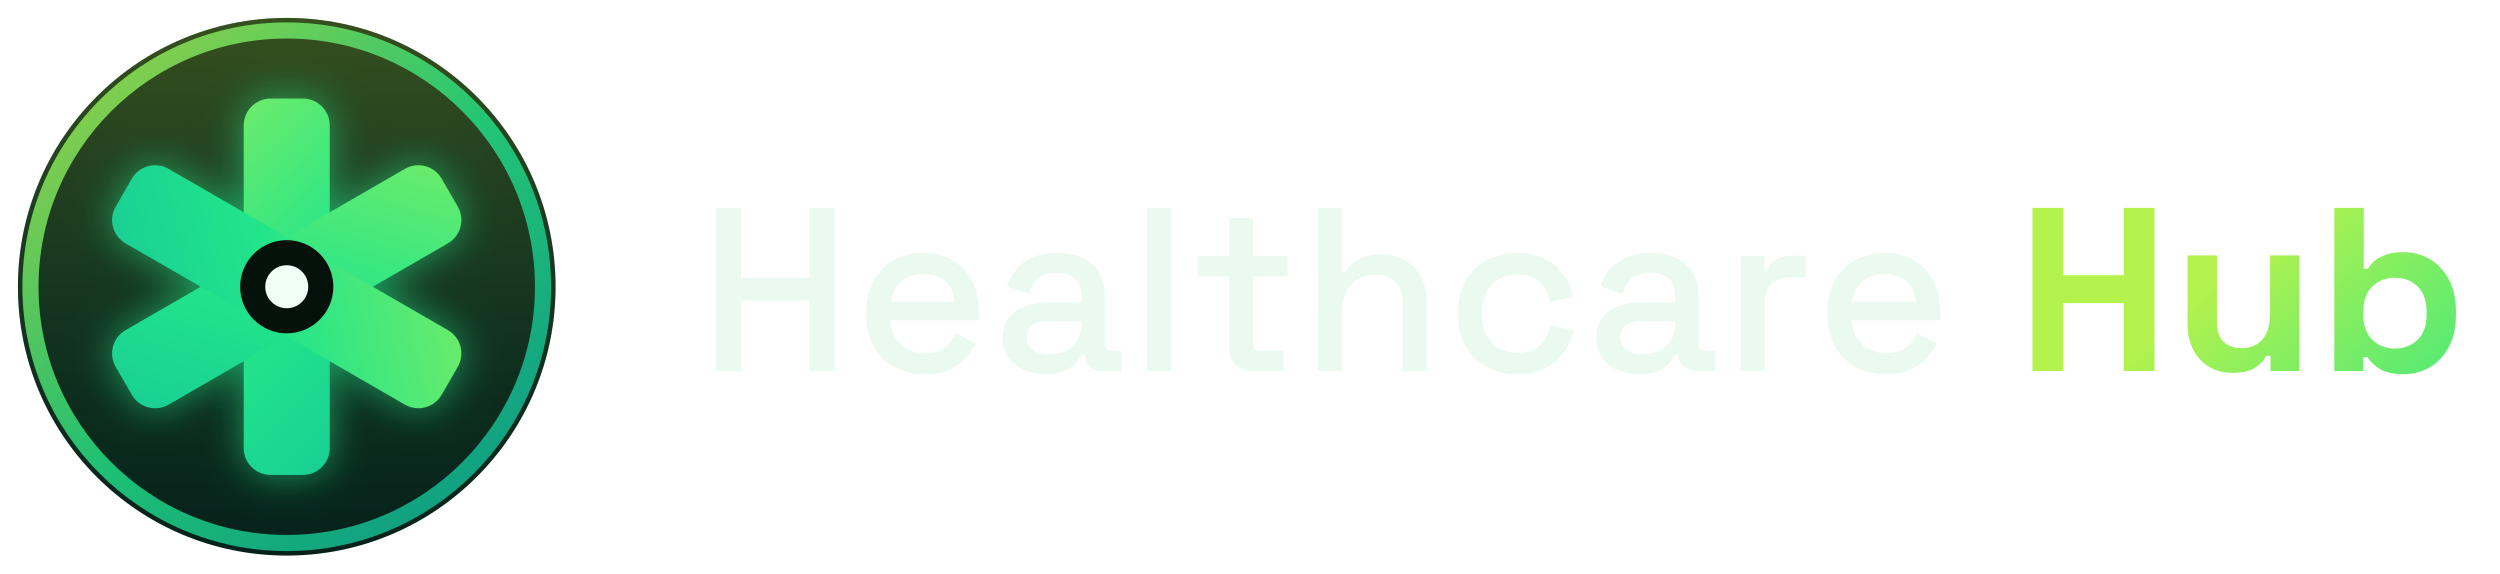
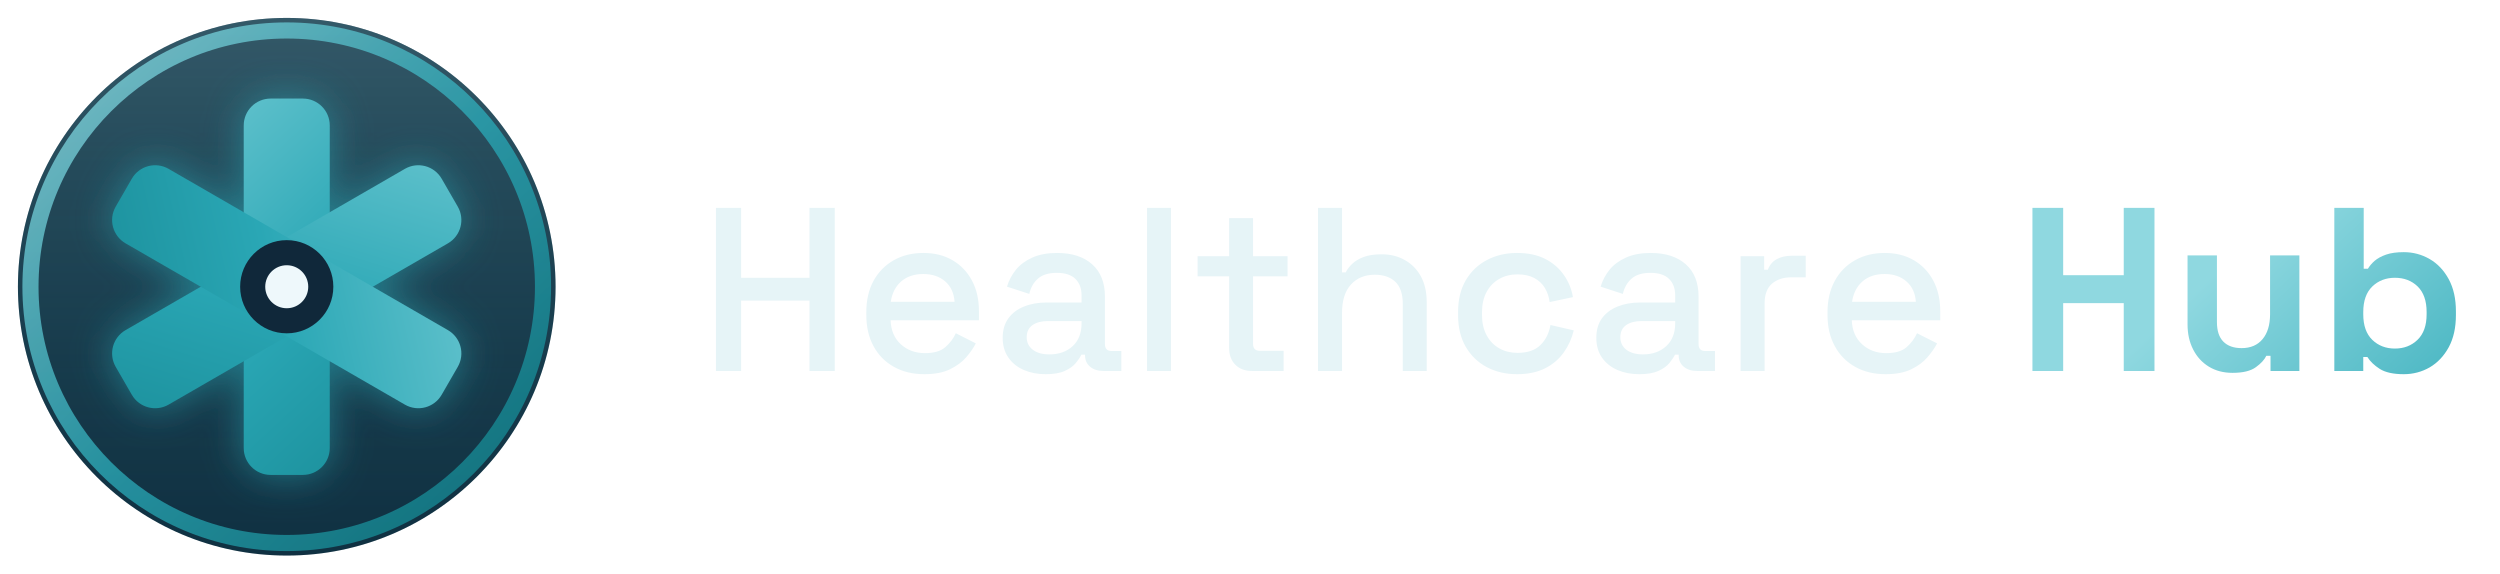
<svg xmlns="http://www.w3.org/2000/svg" width="558" height="128" viewBox="0 0 279 64" role="img" aria-label="Healthcare Hub">
  <defs>
    <linearGradient id="o7g" x1="6" y1="4" x2="58" y2="60" gradientUnits="userSpaceOnUse">
-       <stop offset="0" stop-color="#b4f24d" />
-       <stop offset=".52" stop-color="#22e58a" />
-       <stop offset="1" stop-color="#0fb5a0" />
+       <stop offset="0" stop-color="#8fd8e0" />
+       <stop offset=".52" stop-color="#2aa7b5" />
+       <stop offset="1" stop-color="#0f7c86" />
    </linearGradient>
    <linearGradient id="o7f" x1="0" y1="0" x2="0" y2="1">
-       <stop offset="0" stop-color="#b4f24d" stop-opacity=".28" />
-       <stop offset="1" stop-color="#0fb5a0" stop-opacity=".10" />
+       <stop offset="0" stop-color="#8fd8e0" stop-opacity=".28" />
+       <stop offset="1" stop-color="#0f7c86" stop-opacity=".10" />
    </linearGradient>
    <filter id="o7b" x="-40%" y="-40%" width="180%" height="180%">
      <feGaussianBlur stdDeviation="2.2" />
    </filter>
  </defs>
-   <circle cx="32" cy="32" r="30" fill="#05110b" />
+   <circle cx="32" cy="32" r="30" fill="#10283a" />
  <circle cx="32" cy="32" r="30" fill="url(#o7f)" />
  <circle cx="32" cy="32" r="28.6" fill="none" stroke="url(#o7g)" stroke-width="1.8" opacity=".8" />
  <g filter="url(#o7b)" opacity=".6">
-     <rect x="27.2" y="11" width="9.6" height="42" rx="3" fill="#22e58a" transform="rotate(0 32 32)" />
-     <rect x="27.2" y="11" width="9.6" height="42" rx="3" fill="#22e58a" transform="rotate(60 32 32)" />
-     <rect x="27.2" y="11" width="9.6" height="42" rx="3" fill="#22e58a" transform="rotate(120 32 32)" />
+     <rect x="27.2" y="11" width="9.6" height="42" rx="3" fill="#2aa7b5" transform="rotate(0 32 32)" />
+     <rect x="27.2" y="11" width="9.6" height="42" rx="3" fill="#2aa7b5" transform="rotate(60 32 32)" />
+     <rect x="27.2" y="11" width="9.6" height="42" rx="3" fill="#2aa7b5" transform="rotate(120 32 32)" />
  </g>
  <rect x="27.2" y="11" width="9.6" height="42" rx="3" fill="url(#o7g)" transform="rotate(0 32 32)" />
  <rect x="27.2" y="11" width="9.6" height="42" rx="3" fill="url(#o7g)" transform="rotate(60 32 32)" />
  <rect x="27.2" y="11" width="9.6" height="42" rx="3" fill="url(#o7g)" transform="rotate(120 32 32)" />
-   <circle cx="32" cy="32" r="5.2" fill="#05110b" />
-   <circle cx="32" cy="32" r="2.4" fill="#effff6" />
+   <circle cx="32" cy="32" r="5.2" fill="#10283a" />
+   <circle cx="32" cy="32" r="2.4" fill="#eef8fb" />
  <g transform="translate(78 41.4)">
-     <path d="M1.9 0V-18.2H4.71V-10.4H12.34V-18.2H15.16V0H12.34V-7.85H4.71V0Z M25.16 0.36Q23.22 0.36 21.76 -0.46Q20.3 -1.27 19.49 -2.76Q18.68 -4.25 18.68 -6.25V-6.56Q18.68 -8.56 19.48 -10.05Q20.29 -11.53 21.73 -12.35Q23.17 -13.17 25.06 -13.17Q26.91 -13.17 28.3 -12.36Q29.69 -11.55 30.47 -10.09Q31.25 -8.63 31.25 -6.68V-5.66H21.39Q21.45 -3.97 22.53 -2.98Q23.62 -1.99 25.23 -1.99Q26.74 -1.99 27.5 -2.66Q28.27 -3.33 28.67 -4.21L30.9 -3.08Q30.53 -2.34 29.84 -1.54Q29.15 -0.74 28.02 -0.19Q26.9 0.36 25.16 0.36ZM21.41 -7.72H28.53Q28.43 -9.17 27.49 -9.99Q26.54 -10.82 25.04 -10.82Q23.52 -10.82 22.57 -9.99Q21.63 -9.17 21.41 -7.72Z M38.7 0.36Q37.34 0.36 36.26 -0.11Q35.17 -0.58 34.54 -1.49Q33.9 -2.4 33.9 -3.7Q33.9 -5.01 34.54 -5.88Q35.17 -6.75 36.28 -7.19Q37.38 -7.64 38.79 -7.64H42.7V-8.46Q42.7 -9.59 42.02 -10.27Q41.34 -10.95 39.94 -10.95Q38.56 -10.95 37.83 -10.3Q37.1 -9.65 36.87 -8.6L34.38 -9.41Q34.69 -10.44 35.37 -11.29Q36.06 -12.14 37.2 -12.65Q38.34 -13.17 39.97 -13.17Q42.47 -13.17 43.89 -11.9Q45.31 -10.64 45.31 -8.28V-3.01Q45.31 -2.23 46.04 -2.23H47.14V0H45.14Q44.23 0 43.66 -0.47Q43.09 -0.95 43.09 -1.74V-1.82H42.68Q42.5 -1.42 42.07 -0.9Q41.65 -0.38 40.84 -0.01Q40.04 0.36 38.7 0.36ZM39.11 -1.85Q40.71 -1.85 41.71 -2.77Q42.7 -3.69 42.7 -5.3V-5.57H38.95Q37.88 -5.57 37.23 -5.12Q36.58 -4.66 36.58 -3.77Q36.58 -2.89 37.26 -2.37Q37.93 -1.85 39.11 -1.85Z M50.01 0V-18.2H52.68V0Z M61.73 0Q60.55 0 59.86 -0.7Q59.17 -1.39 59.17 -2.58V-10.56H55.65V-12.81H59.17V-17.06H61.84V-12.81H65.69V-10.56H61.84V-3.03Q61.84 -2.25 62.59 -2.25H65.25V0Z M69.09 0V-18.2H71.77V-11H72.18Q72.42 -11.49 72.91 -11.96Q73.39 -12.42 74.18 -12.72Q74.98 -13.02 76.2 -13.02Q77.66 -13.02 78.79 -12.37Q79.93 -11.73 80.58 -10.54Q81.22 -9.35 81.22 -7.7V0H78.55V-7.49Q78.55 -9.16 77.72 -9.95Q76.89 -10.74 75.42 -10.74Q73.76 -10.74 72.76 -9.64Q71.77 -8.55 71.77 -6.47V0Z M91.3 0.36Q89.43 0.36 87.94 -0.42Q86.45 -1.21 85.58 -2.69Q84.72 -4.17 84.72 -6.24V-6.57Q84.72 -8.65 85.58 -10.12Q86.45 -11.6 87.94 -12.38Q89.43 -13.17 91.3 -13.17Q93.13 -13.17 94.44 -12.51Q95.74 -11.84 96.52 -10.72Q97.31 -9.6 97.54 -8.24L94.94 -7.69Q94.83 -8.55 94.41 -9.26Q93.99 -9.96 93.23 -10.37Q92.47 -10.78 91.35 -10.78Q90.22 -10.78 89.33 -10.28Q88.43 -9.78 87.91 -8.83Q87.39 -7.87 87.39 -6.52V-6.28Q87.39 -4.93 87.91 -3.98Q88.43 -3.02 89.33 -2.52Q90.22 -2.02 91.35 -2.02Q93.04 -2.02 93.92 -2.9Q94.8 -3.77 95.03 -5.13L97.63 -4.53Q97.32 -3.21 96.53 -2.09Q95.74 -0.96 94.44 -0.3Q93.13 0.36 91.3 0.36Z M104.95 0.36Q103.59 0.36 102.5 -0.11Q101.42 -0.58 100.78 -1.49Q100.15 -2.4 100.15 -3.7Q100.15 -5.01 100.78 -5.88Q101.42 -6.75 102.52 -7.19Q103.63 -7.64 105.03 -7.64H108.95V-8.46Q108.95 -9.59 108.27 -10.27Q107.59 -10.95 106.19 -10.95Q104.81 -10.95 104.08 -10.3Q103.35 -9.65 103.11 -8.6L100.63 -9.41Q100.94 -10.44 101.62 -11.29Q102.31 -12.14 103.45 -12.65Q104.59 -13.17 106.22 -13.17Q108.71 -13.17 110.14 -11.9Q111.56 -10.64 111.56 -8.28V-3.01Q111.56 -2.23 112.29 -2.23H113.39V0H111.39Q110.48 0 109.91 -0.47Q109.34 -0.95 109.34 -1.74V-1.82H108.93Q108.74 -1.42 108.32 -0.9Q107.9 -0.38 107.09 -0.01Q106.28 0.36 104.95 0.36ZM105.36 -1.85Q106.95 -1.85 107.95 -2.77Q108.95 -3.69 108.95 -5.3V-5.57H105.19Q104.13 -5.57 103.48 -5.12Q102.83 -4.66 102.83 -3.77Q102.83 -2.89 103.5 -2.37Q104.18 -1.85 105.36 -1.85Z M116.25 0V-12.81H118.88V-11.3H119.29Q119.6 -12.11 120.29 -12.48Q120.97 -12.86 121.99 -12.86H123.52V-10.45H121.89Q120.58 -10.45 119.75 -9.74Q118.93 -9.03 118.93 -7.53V0Z M132.43 0.36Q130.5 0.36 129.04 -0.46Q127.58 -1.27 126.77 -2.76Q125.95 -4.25 125.95 -6.25V-6.56Q125.95 -8.56 126.76 -10.05Q127.56 -11.53 129.01 -12.35Q130.45 -13.17 132.34 -13.17Q134.19 -13.17 135.58 -12.36Q136.97 -11.55 137.75 -10.09Q138.53 -8.63 138.53 -6.68V-5.66H128.66Q128.72 -3.97 129.81 -2.98Q130.89 -1.99 132.5 -1.99Q134.02 -1.99 134.78 -2.66Q135.54 -3.33 135.94 -4.21L138.18 -3.08Q137.8 -2.34 137.11 -1.54Q136.43 -0.74 135.3 -0.19Q134.17 0.36 132.43 0.36ZM128.69 -7.72H135.81Q135.71 -9.17 134.76 -9.99Q133.82 -10.82 132.32 -10.82Q130.79 -10.82 129.85 -9.99Q128.91 -9.17 128.69 -7.72Z" fill="#eafaf1" />
+     <path d="M1.9 0V-18.2H4.71V-10.4H12.34V-18.2H15.16V0H12.34V-7.85H4.71V0Z M25.16 0.36Q23.22 0.36 21.76 -0.46Q20.3 -1.27 19.49 -2.76Q18.68 -4.25 18.68 -6.25V-6.56Q18.68 -8.56 19.48 -10.05Q20.29 -11.53 21.73 -12.35Q23.17 -13.17 25.06 -13.17Q26.91 -13.17 28.3 -12.36Q29.69 -11.55 30.47 -10.09Q31.25 -8.63 31.25 -6.68V-5.66H21.39Q21.45 -3.97 22.53 -2.98Q23.62 -1.99 25.23 -1.99Q26.74 -1.99 27.5 -2.66Q28.27 -3.33 28.67 -4.21L30.9 -3.08Q30.53 -2.34 29.84 -1.54Q29.15 -0.74 28.02 -0.19Q26.9 0.36 25.16 0.36ZM21.41 -7.72H28.53Q28.43 -9.17 27.49 -9.99Q26.54 -10.82 25.04 -10.82Q23.52 -10.82 22.57 -9.99Q21.63 -9.17 21.41 -7.72Z M38.7 0.36Q37.34 0.36 36.26 -0.11Q35.17 -0.58 34.54 -1.49Q33.9 -2.4 33.9 -3.7Q33.9 -5.01 34.54 -5.88Q35.17 -6.75 36.28 -7.19Q37.38 -7.64 38.79 -7.64H42.7V-8.46Q42.7 -9.59 42.02 -10.27Q41.34 -10.95 39.94 -10.95Q38.56 -10.95 37.83 -10.3Q37.1 -9.65 36.87 -8.6L34.38 -9.41Q34.69 -10.44 35.37 -11.29Q36.06 -12.14 37.2 -12.65Q38.34 -13.17 39.97 -13.17Q42.47 -13.17 43.89 -11.9Q45.31 -10.64 45.31 -8.28V-3.01Q45.31 -2.23 46.04 -2.23H47.14V0H45.14Q44.23 0 43.66 -0.47Q43.09 -0.95 43.09 -1.74V-1.82H42.68Q42.5 -1.42 42.07 -0.9Q41.65 -0.38 40.84 -0.01Q40.04 0.36 38.7 0.36ZM39.11 -1.85Q40.71 -1.85 41.71 -2.77Q42.7 -3.69 42.7 -5.3V-5.57H38.95Q37.88 -5.57 37.23 -5.12Q36.58 -4.66 36.58 -3.77Q36.58 -2.89 37.26 -2.37Q37.93 -1.85 39.11 -1.85Z M50.01 0V-18.2H52.68V0Z M61.73 0Q60.55 0 59.86 -0.7Q59.17 -1.39 59.17 -2.58V-10.56H55.65V-12.81H59.17V-17.06H61.84V-12.81H65.69V-10.56H61.84V-3.03Q61.84 -2.25 62.59 -2.25H65.25V0Z M69.09 0V-18.2H71.77V-11H72.18Q72.42 -11.49 72.91 -11.96Q73.39 -12.42 74.18 -12.72Q74.98 -13.02 76.2 -13.02Q77.66 -13.02 78.79 -12.37Q79.93 -11.73 80.58 -10.54Q81.22 -9.35 81.22 -7.7V0H78.55V-7.49Q78.55 -9.16 77.72 -9.95Q76.89 -10.74 75.42 -10.74Q73.76 -10.74 72.76 -9.64Q71.77 -8.55 71.77 -6.47V0Z M91.3 0.36Q89.43 0.36 87.94 -0.42Q86.45 -1.21 85.58 -2.69Q84.72 -4.17 84.72 -6.24V-6.57Q84.72 -8.65 85.58 -10.12Q86.45 -11.6 87.94 -12.38Q89.43 -13.17 91.3 -13.17Q93.13 -13.17 94.44 -12.51Q95.74 -11.84 96.52 -10.72Q97.31 -9.6 97.54 -8.24L94.94 -7.69Q94.83 -8.55 94.41 -9.26Q93.99 -9.96 93.23 -10.37Q92.47 -10.78 91.35 -10.78Q90.22 -10.78 89.33 -10.28Q88.43 -9.78 87.91 -8.83Q87.39 -7.87 87.39 -6.52V-6.28Q87.39 -4.93 87.91 -3.98Q88.43 -3.02 89.33 -2.52Q90.22 -2.02 91.35 -2.02Q93.04 -2.02 93.92 -2.9Q94.8 -3.77 95.03 -5.13L97.63 -4.53Q97.32 -3.21 96.53 -2.09Q95.74 -0.96 94.44 -0.3Q93.13 0.36 91.3 0.36Z M104.95 0.36Q103.59 0.36 102.5 -0.11Q101.42 -0.58 100.78 -1.49Q100.15 -2.4 100.15 -3.7Q100.15 -5.01 100.78 -5.88Q101.42 -6.75 102.52 -7.19Q103.63 -7.64 105.03 -7.64H108.95V-8.46Q108.95 -9.59 108.27 -10.27Q107.59 -10.95 106.19 -10.95Q104.81 -10.95 104.08 -10.3Q103.35 -9.65 103.11 -8.6L100.63 -9.41Q100.94 -10.44 101.62 -11.29Q102.31 -12.14 103.45 -12.65Q104.59 -13.17 106.22 -13.17Q108.71 -13.17 110.14 -11.9Q111.56 -10.64 111.56 -8.28V-3.01Q111.56 -2.23 112.29 -2.23H113.39V0H111.39Q110.48 0 109.91 -0.47Q109.34 -0.95 109.34 -1.74V-1.82H108.93Q108.74 -1.42 108.32 -0.9Q107.9 -0.38 107.09 -0.01Q106.28 0.36 104.95 0.36ZM105.36 -1.85Q106.95 -1.85 107.95 -2.77Q108.95 -3.69 108.95 -5.3V-5.57H105.19Q104.13 -5.57 103.48 -5.12Q102.83 -4.66 102.83 -3.77Q102.83 -2.89 103.5 -2.37Q104.18 -1.85 105.36 -1.85Z M116.25 0V-12.81H118.88V-11.3H119.29Q119.6 -12.11 120.29 -12.48Q120.97 -12.86 121.99 -12.86H123.52V-10.45H121.89Q120.58 -10.45 119.75 -9.74Q118.93 -9.03 118.93 -7.53V0Z M132.43 0.36Q130.5 0.36 129.04 -0.46Q127.58 -1.27 126.77 -2.76Q125.95 -4.25 125.95 -6.25V-6.56Q125.95 -8.56 126.76 -10.05Q127.56 -11.53 129.01 -12.35Q130.45 -13.17 132.34 -13.17Q134.19 -13.17 135.58 -12.36Q136.97 -11.55 137.75 -10.09Q138.53 -8.63 138.53 -6.68V-5.66H128.66Q128.72 -3.97 129.81 -2.98Q130.89 -1.99 132.5 -1.99Q134.02 -1.99 134.78 -2.66Q135.54 -3.33 135.94 -4.21L138.18 -3.08Q137.8 -2.34 137.11 -1.54Q136.43 -0.74 135.3 -0.19Q134.17 0.36 132.43 0.36ZM128.69 -7.72H135.81Q135.71 -9.17 134.76 -9.99Q133.82 -10.82 132.32 -10.82Q130.79 -10.82 129.85 -9.99Q128.91 -9.17 128.69 -7.72Z" fill="#e6f4f7" />
    <path transform="translate(147.1 0)" d="M1.72 0V-18.2H5.15V-10.69H11.91V-18.2H15.34V0H11.91V-7.57H5.15V0Z M24.05 0.21Q22.54 0.21 21.41 -0.48Q20.28 -1.17 19.66 -2.39Q19.03 -3.61 19.03 -5.2V-12.9H22.31V-5.46Q22.31 -4 23.02 -3.28Q23.74 -2.55 25.06 -2.55Q26.57 -2.55 27.4 -3.55Q28.24 -4.55 28.24 -6.34V-12.9H31.51V0H28.29V-1.69H27.82Q27.51 -1.04 26.65 -0.42Q25.79 0.21 24.05 0.21Z M43.16 0.36Q41.42 0.36 40.48 -0.23Q39.55 -0.83 39.1 -1.56H38.64V0H35.41V-18.2H38.69V-11.41H39.16Q39.44 -11.88 39.92 -12.3Q40.4 -12.71 41.2 -12.99Q41.99 -13.26 43.16 -13.26Q44.72 -13.26 46.05 -12.49Q47.37 -11.73 48.18 -10.24Q48.98 -8.76 48.98 -6.66V-6.24Q48.98 -4.13 48.18 -2.65Q47.37 -1.17 46.05 -0.4Q44.72 0.36 43.16 0.36ZM42.17 -2.5Q43.68 -2.5 44.69 -3.47Q45.71 -4.45 45.71 -6.32V-6.58Q45.71 -8.45 44.71 -9.43Q43.71 -10.4 42.17 -10.4Q40.66 -10.4 39.65 -9.43Q38.64 -8.45 38.64 -6.58V-6.32Q38.64 -4.45 39.65 -3.47Q40.66 -2.5 42.17 -2.5Z" fill="url(#o7g)" />
  </g>
</svg>
